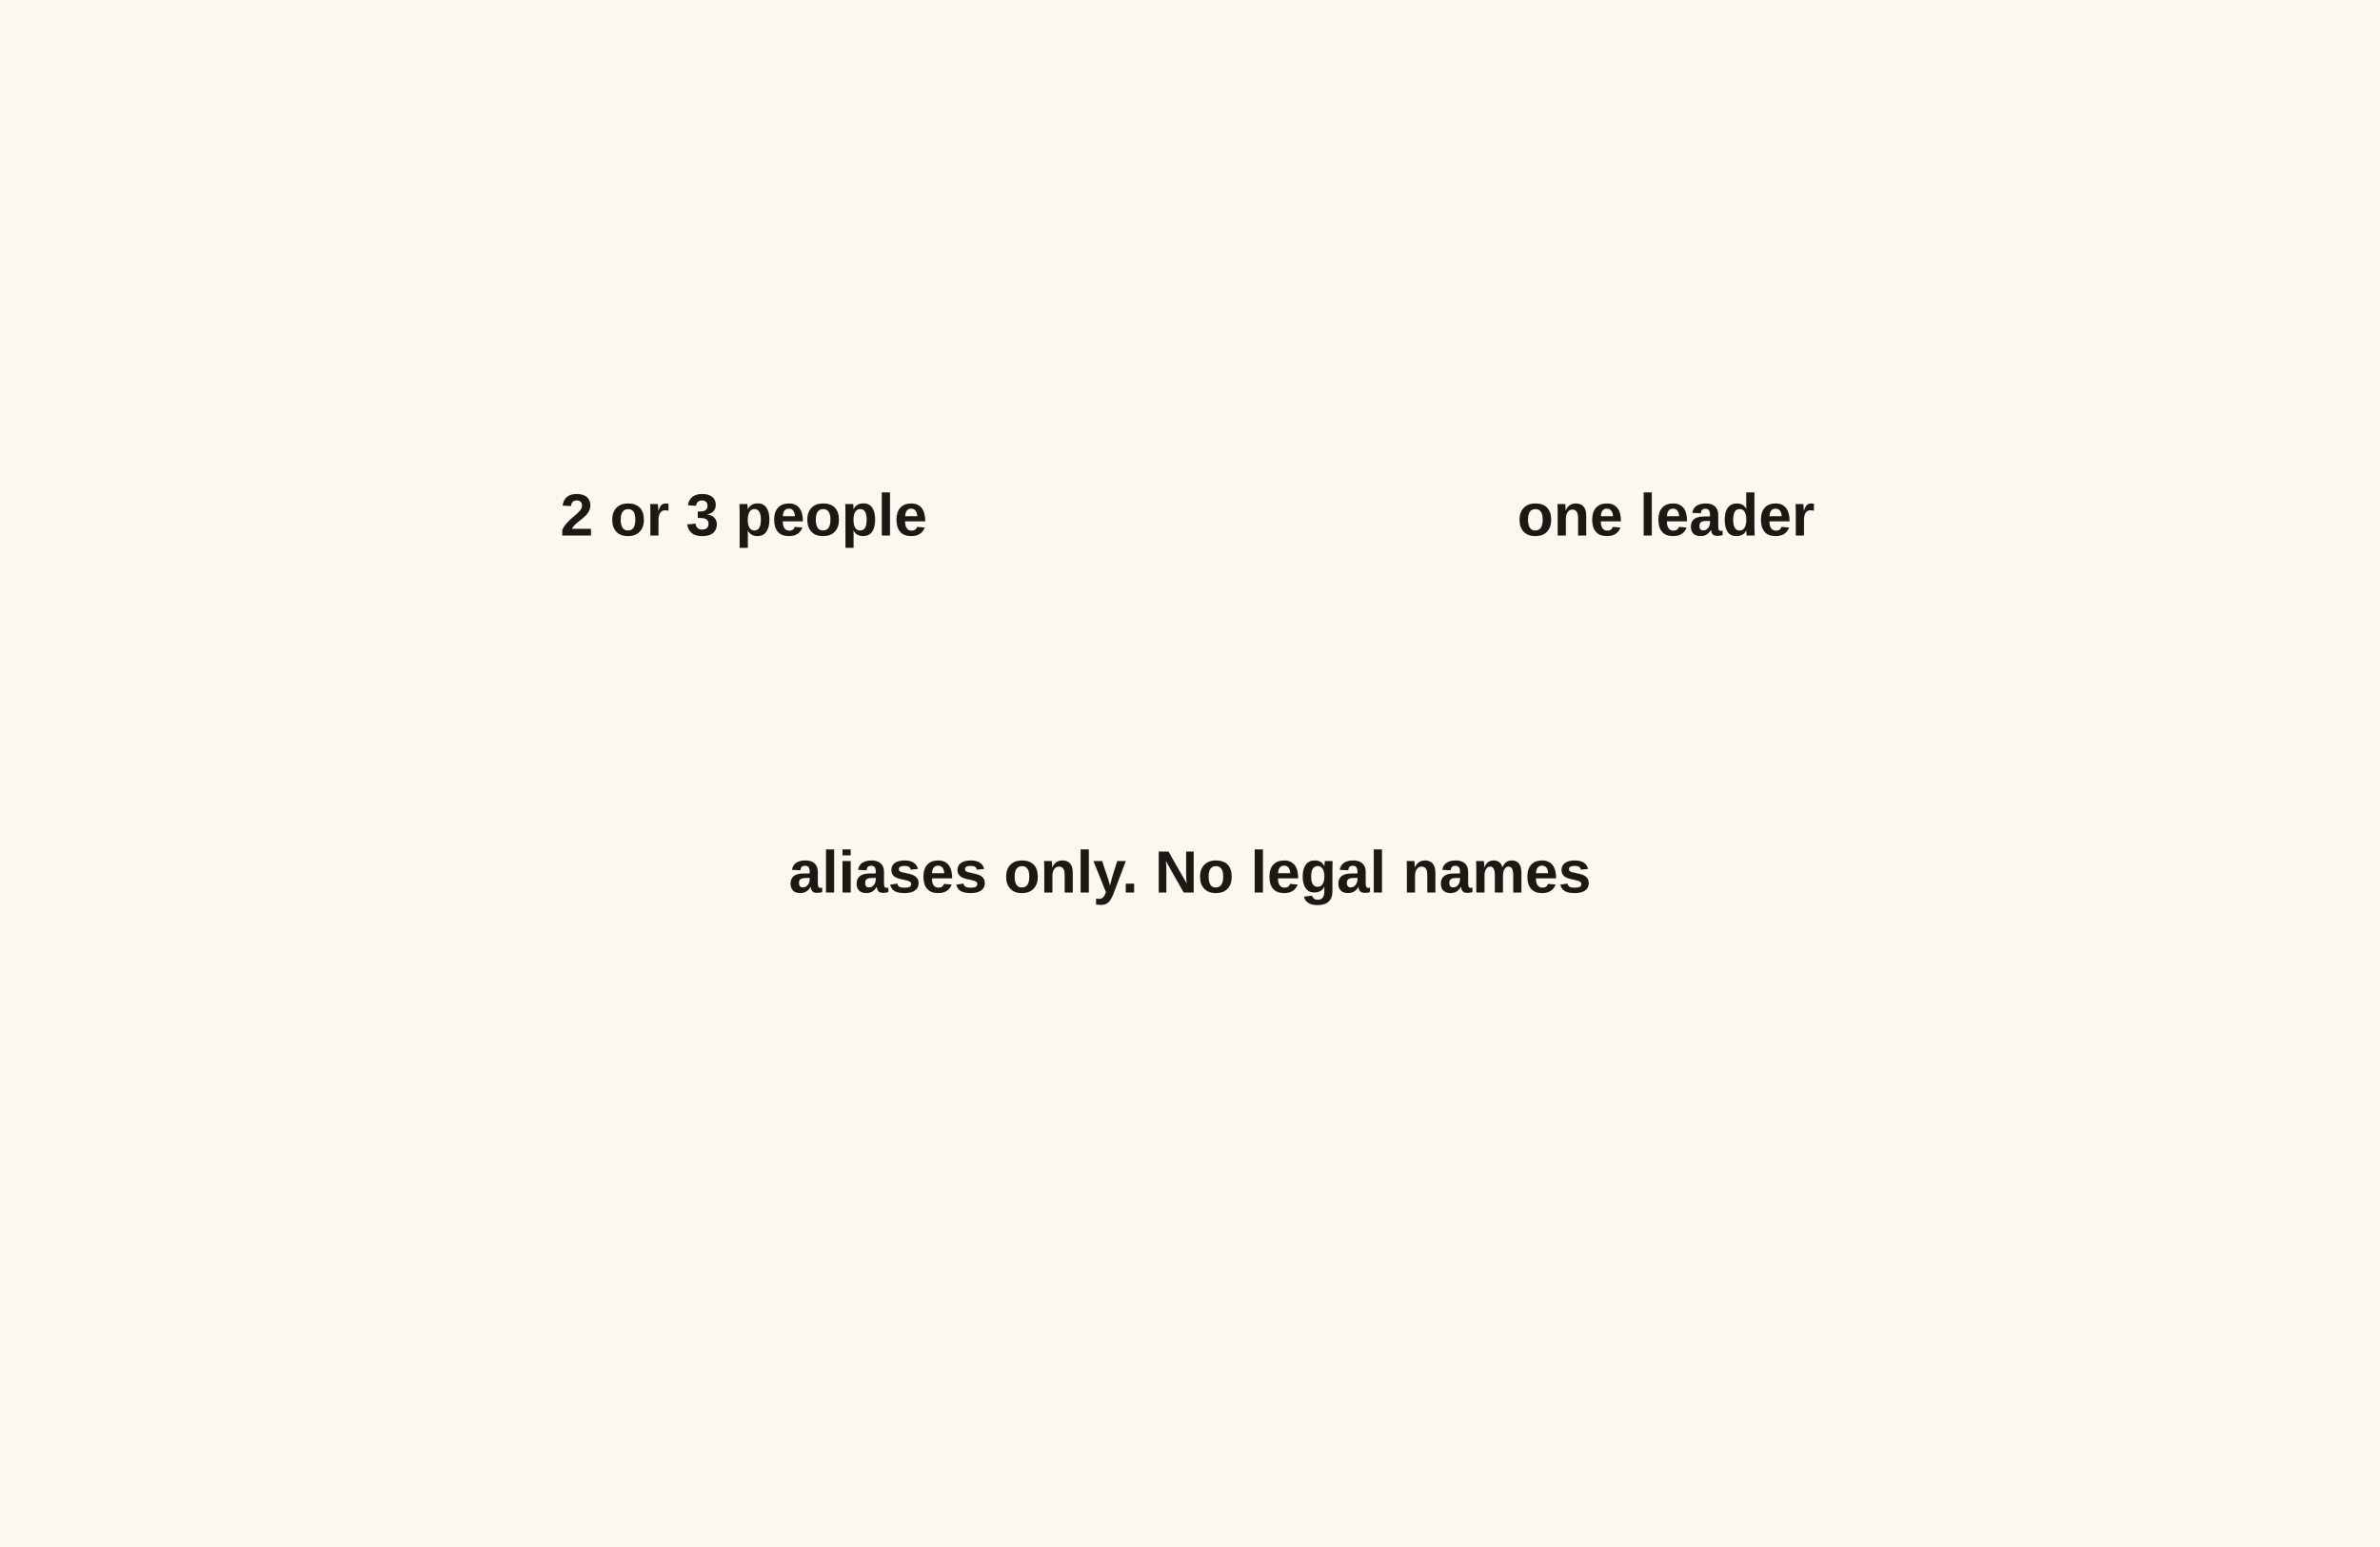
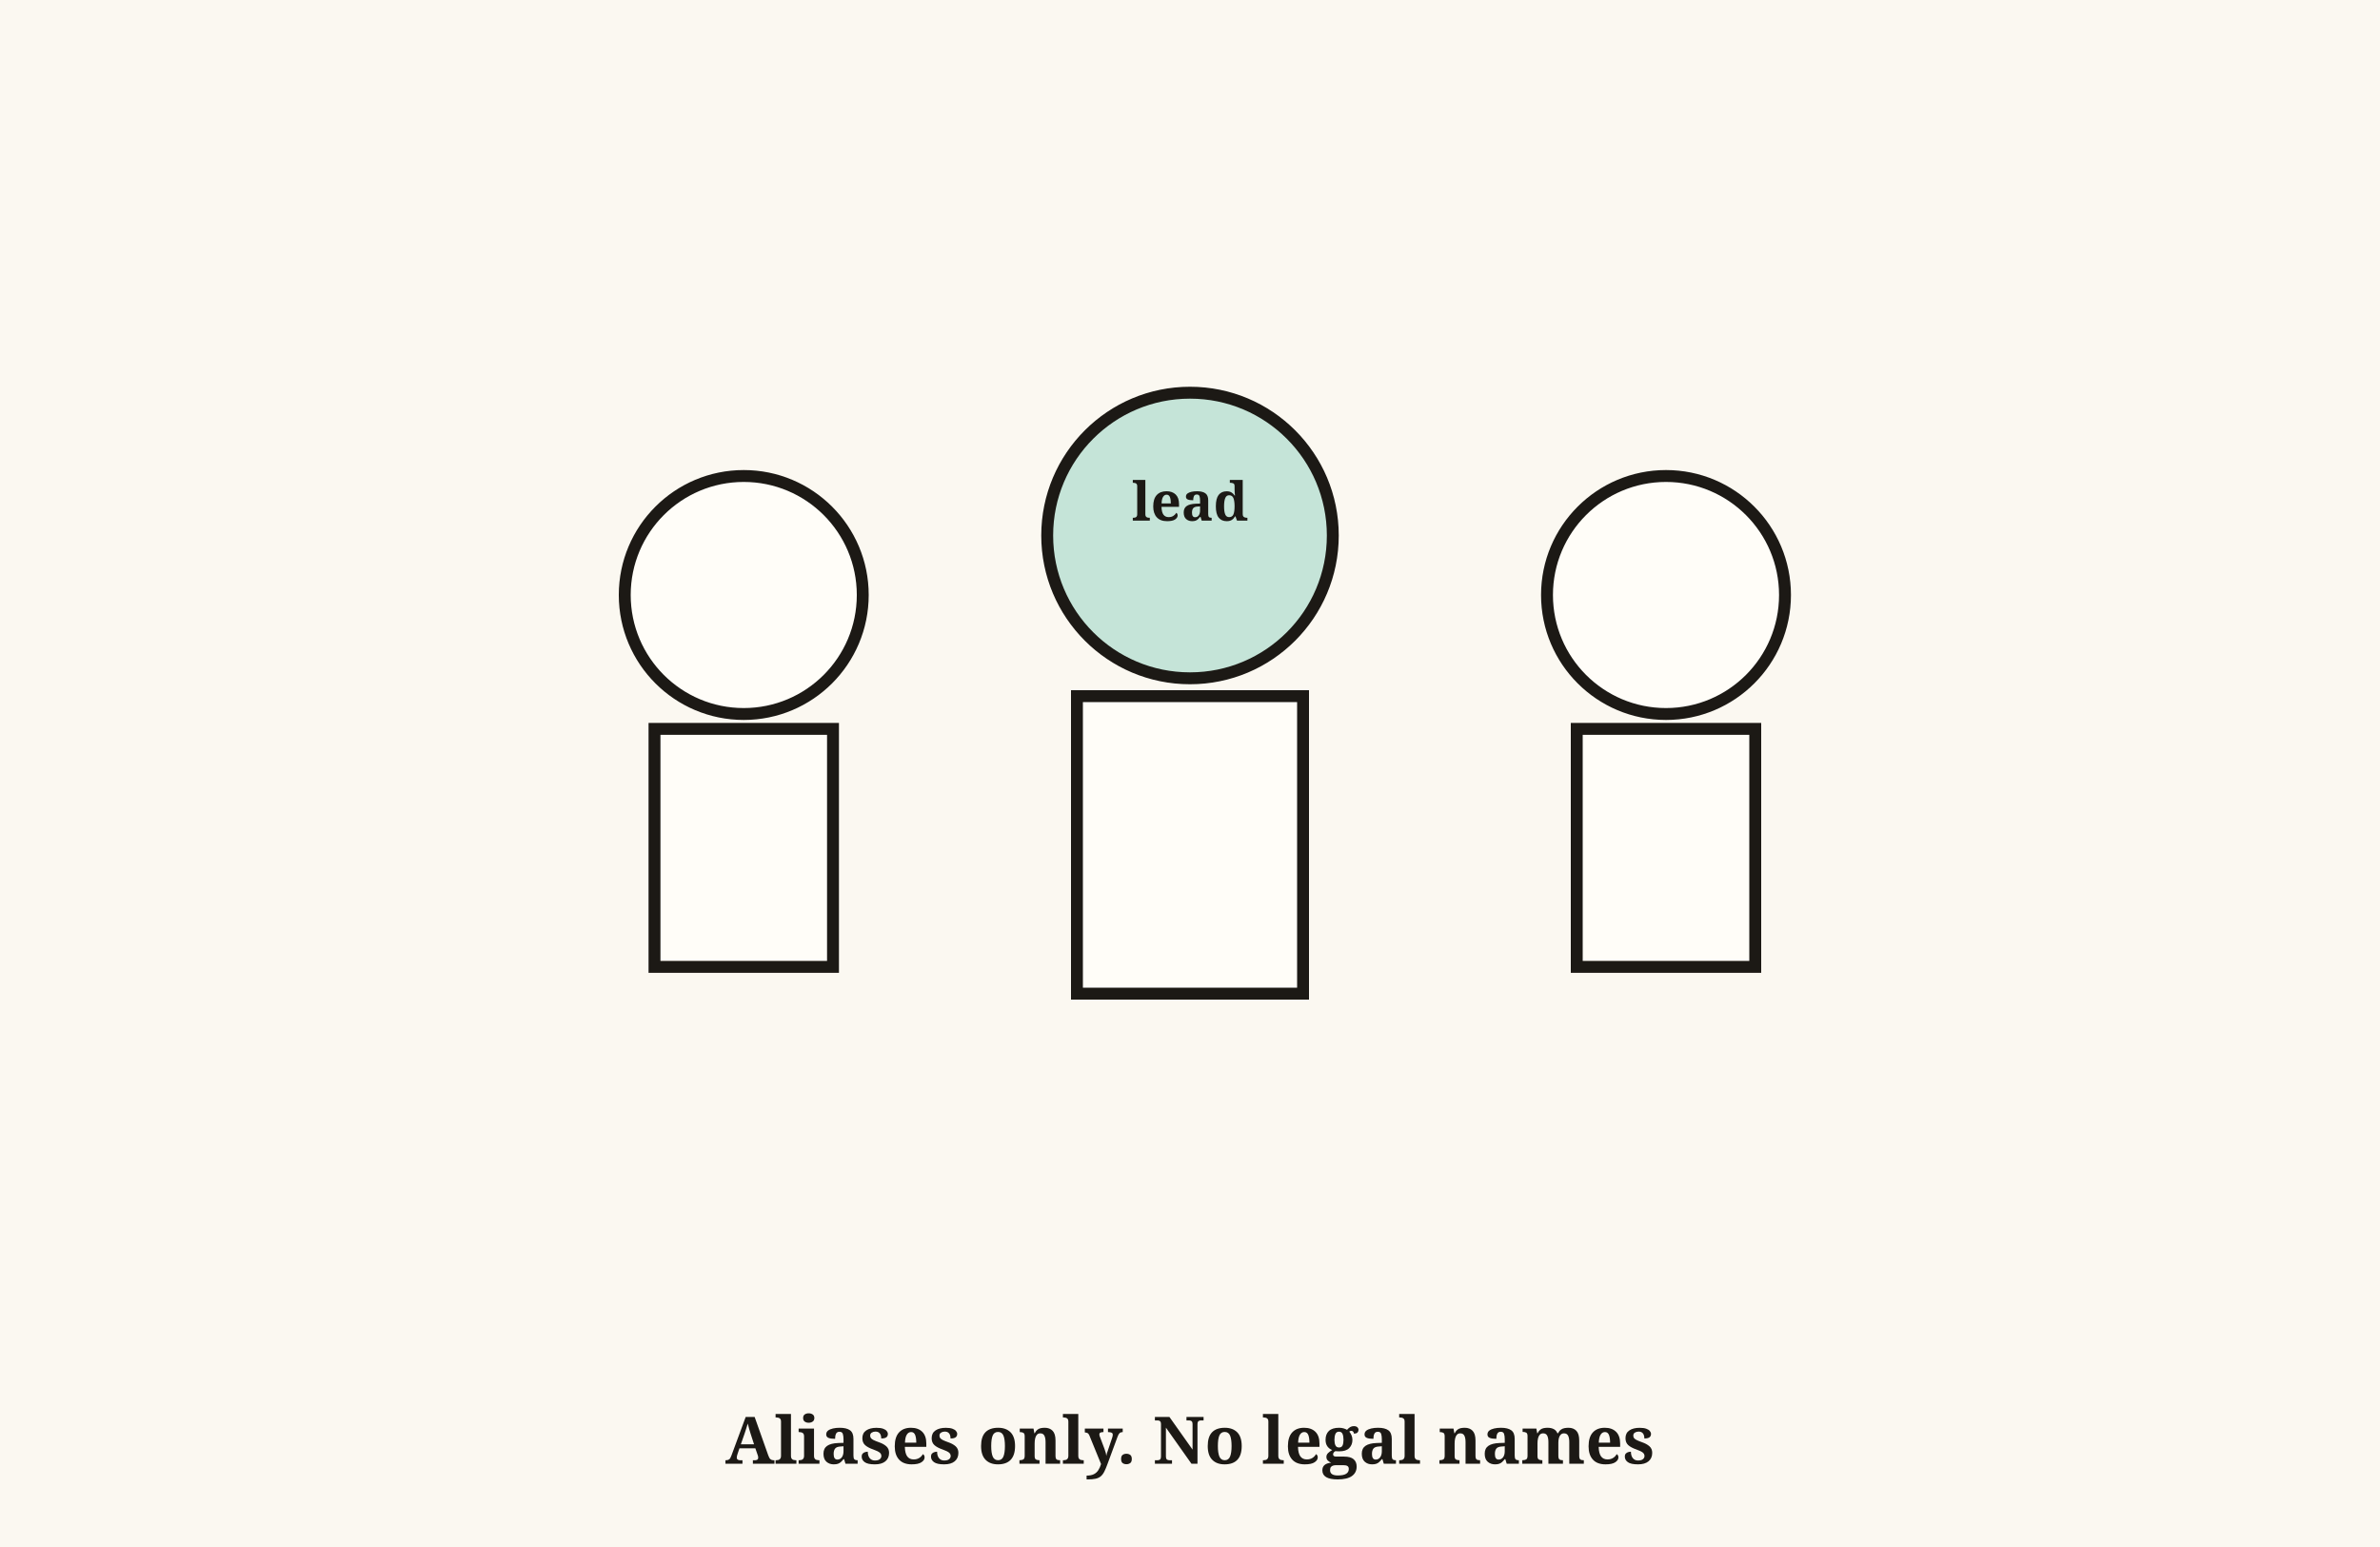
<svg xmlns="http://www.w3.org/2000/svg" width="800" height="520" viewBox="0 0 800 520" role="img">
  <rect width="800" height="520" fill="#fbf8f1" />
-   <defs>
-     <marker id="arr" viewBox="0 0 10 10" refX="9" refY="5" markerWidth="9" markerHeight="9" orient="auto">
-       <path d="M 0 0 L 10 5 L 0 10 z" fill="#1f5c4e" />
-     </marker>
-   </defs>
-   <text x="250" y="180" text-anchor="middle" font-size="20" font-family="Arial, Helvetica, sans-serif" font-weight="700" fill="#1c1915">2 or 3 people</text>
-   <text x="560" y="180" text-anchor="middle" font-size="20" font-family="Arial, Helvetica, sans-serif" font-weight="700" fill="#1c1915">one leader</text>
-   <text x="400" y="300" text-anchor="middle" font-size="20" font-family="Arial, Helvetica, sans-serif" font-weight="700" fill="#1c1915">aliases only. No legal names</text>
+   <circle cx="250" cy="200" r="40" fill="#fffdf8" stroke="#1c1915" stroke-width="4" />
+   <rect x="220" y="245" width="60" height="80" fill="#fffdf8" stroke="#1c1915" stroke-width="4" />
+   <circle cx="400" cy="180" r="48" fill="#c5e4d8" stroke="#1c1915" stroke-width="4" />
+   <rect x="362" y="234" width="76" height="100" fill="#fffdf8" stroke="#1c1915" stroke-width="4" />
+   <circle cx="560" cy="200" r="40" fill="#fffdf8" stroke="#1c1915" stroke-width="4" />
+   <rect x="530" y="245" width="60" height="80" fill="#fffdf8" stroke="#1c1915" stroke-width="4" />
+   <text x="400" y="175" text-anchor="middle" font-size="18" font-family="Georgia, serif" font-weight="700" fill="#1c1915">lead</text>
+   <text x="400" y="492" text-anchor="middle" font-size="22" font-family="Georgia, serif" font-weight="700" fill="#1c1915">Aliases only. No legal names</text>
</svg>
